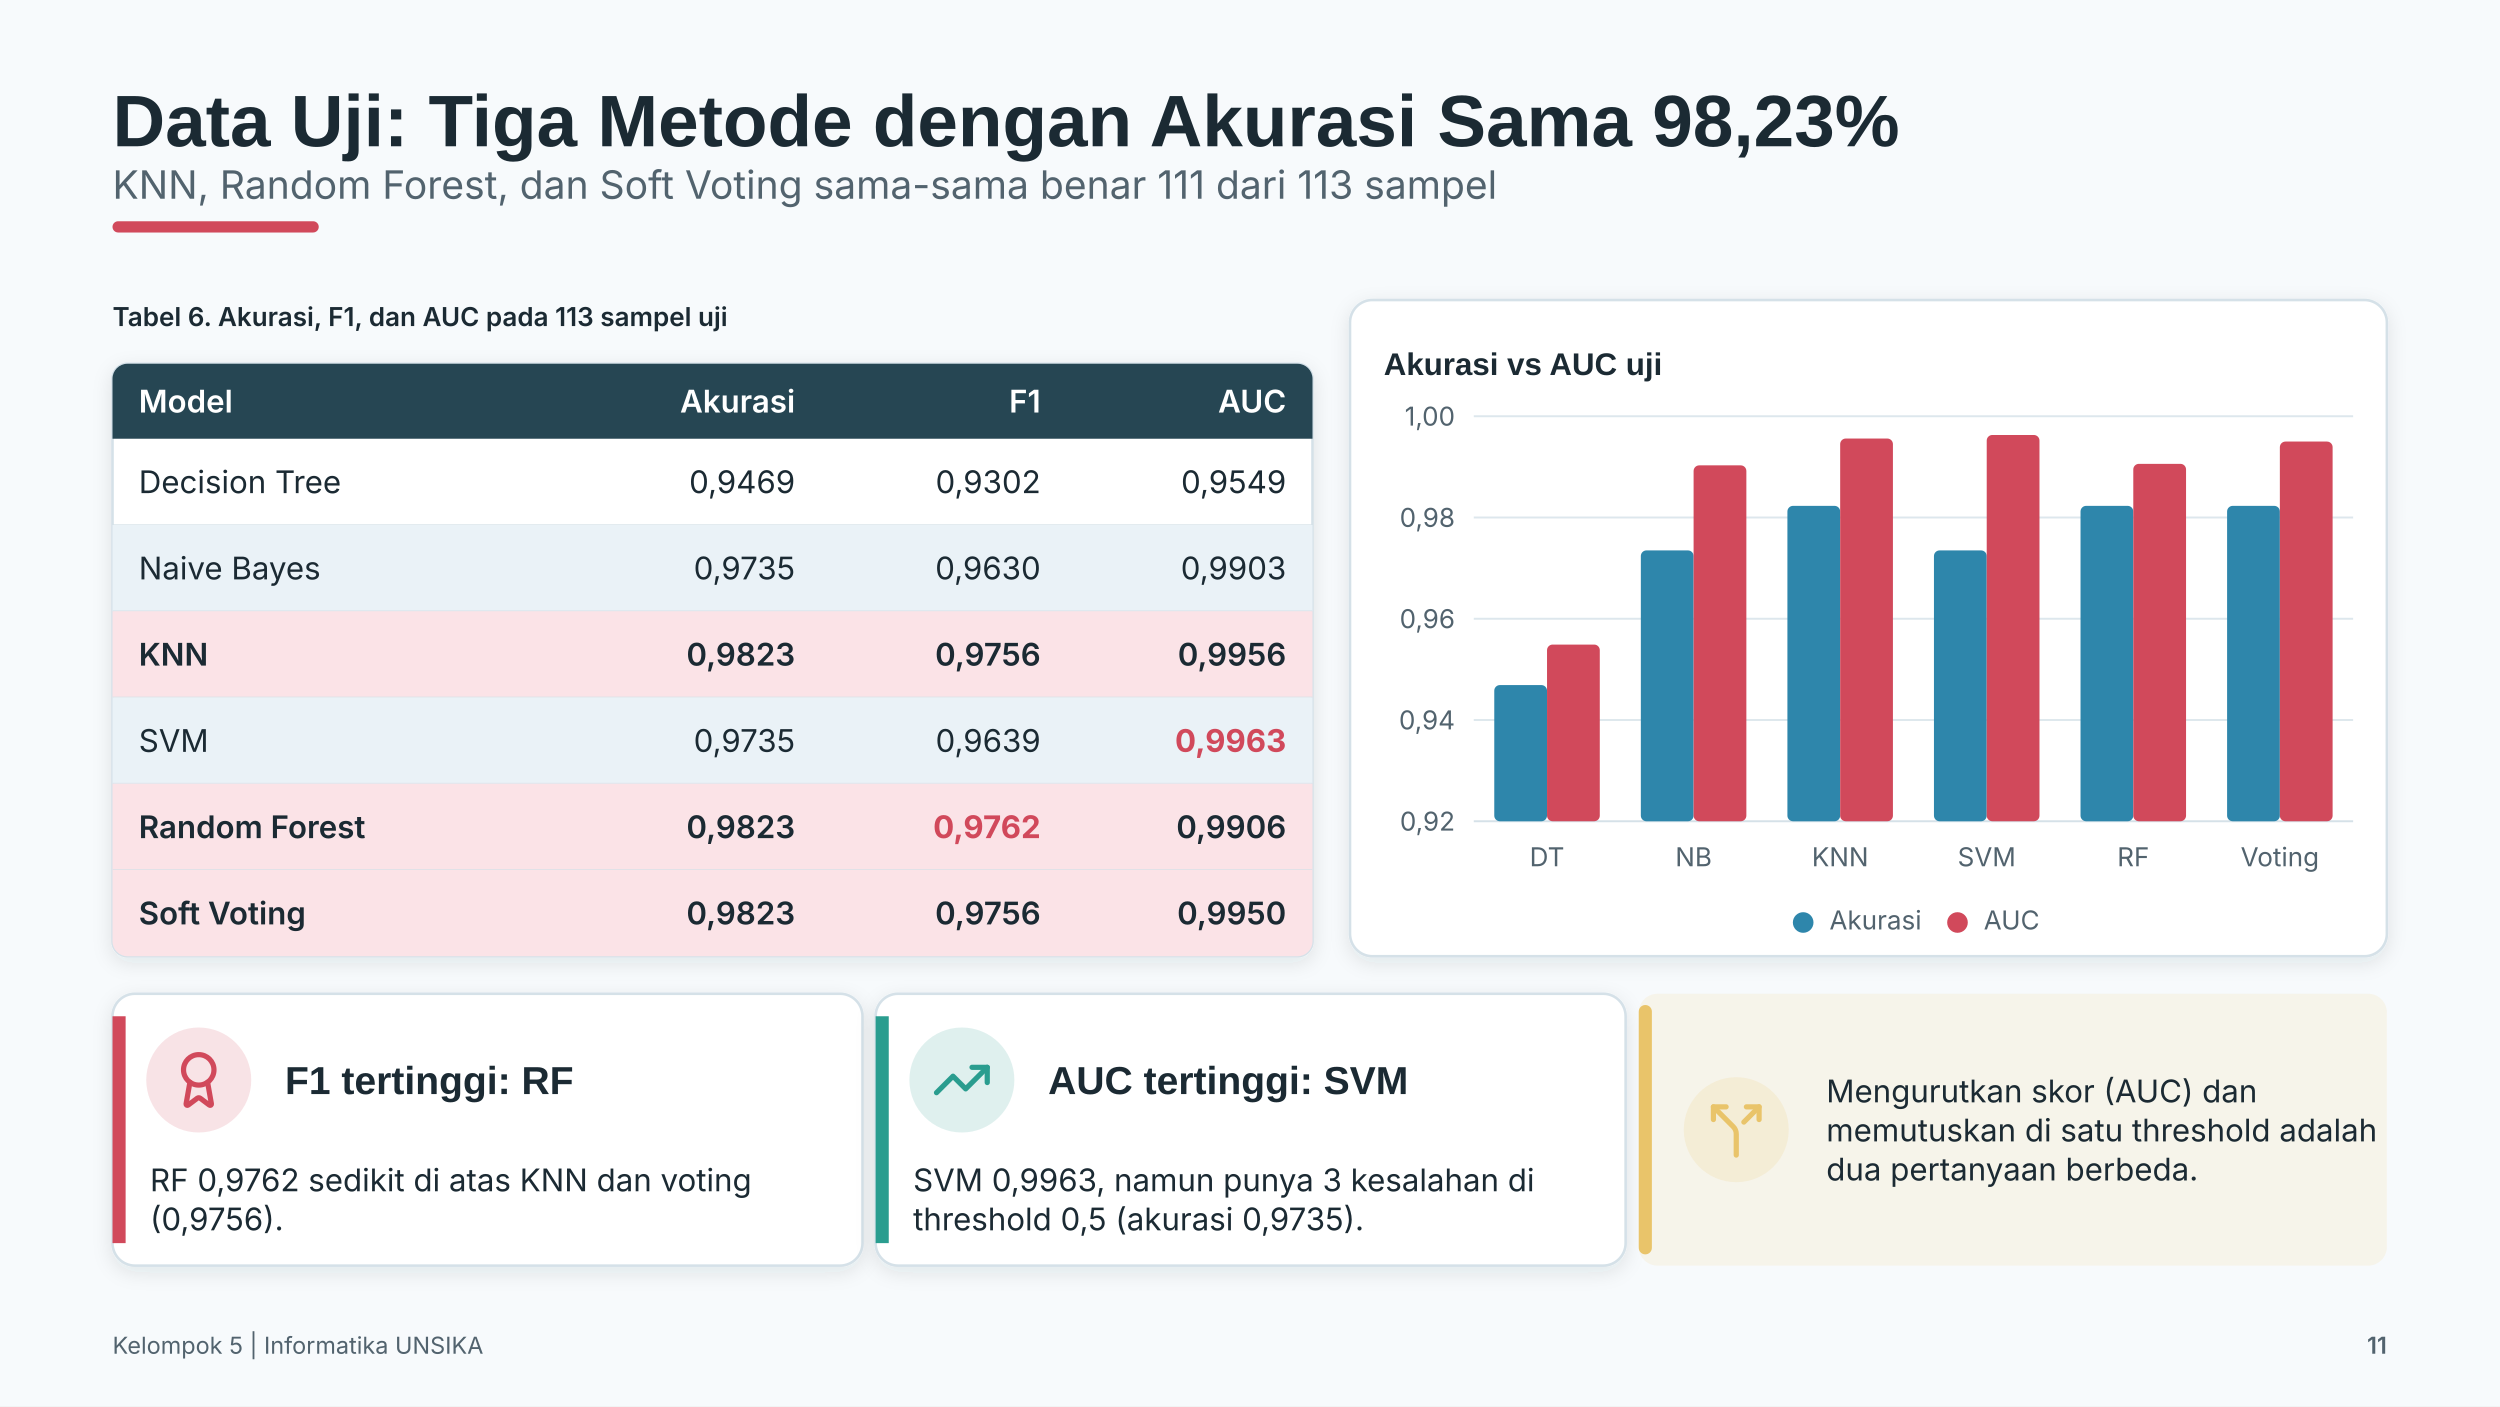
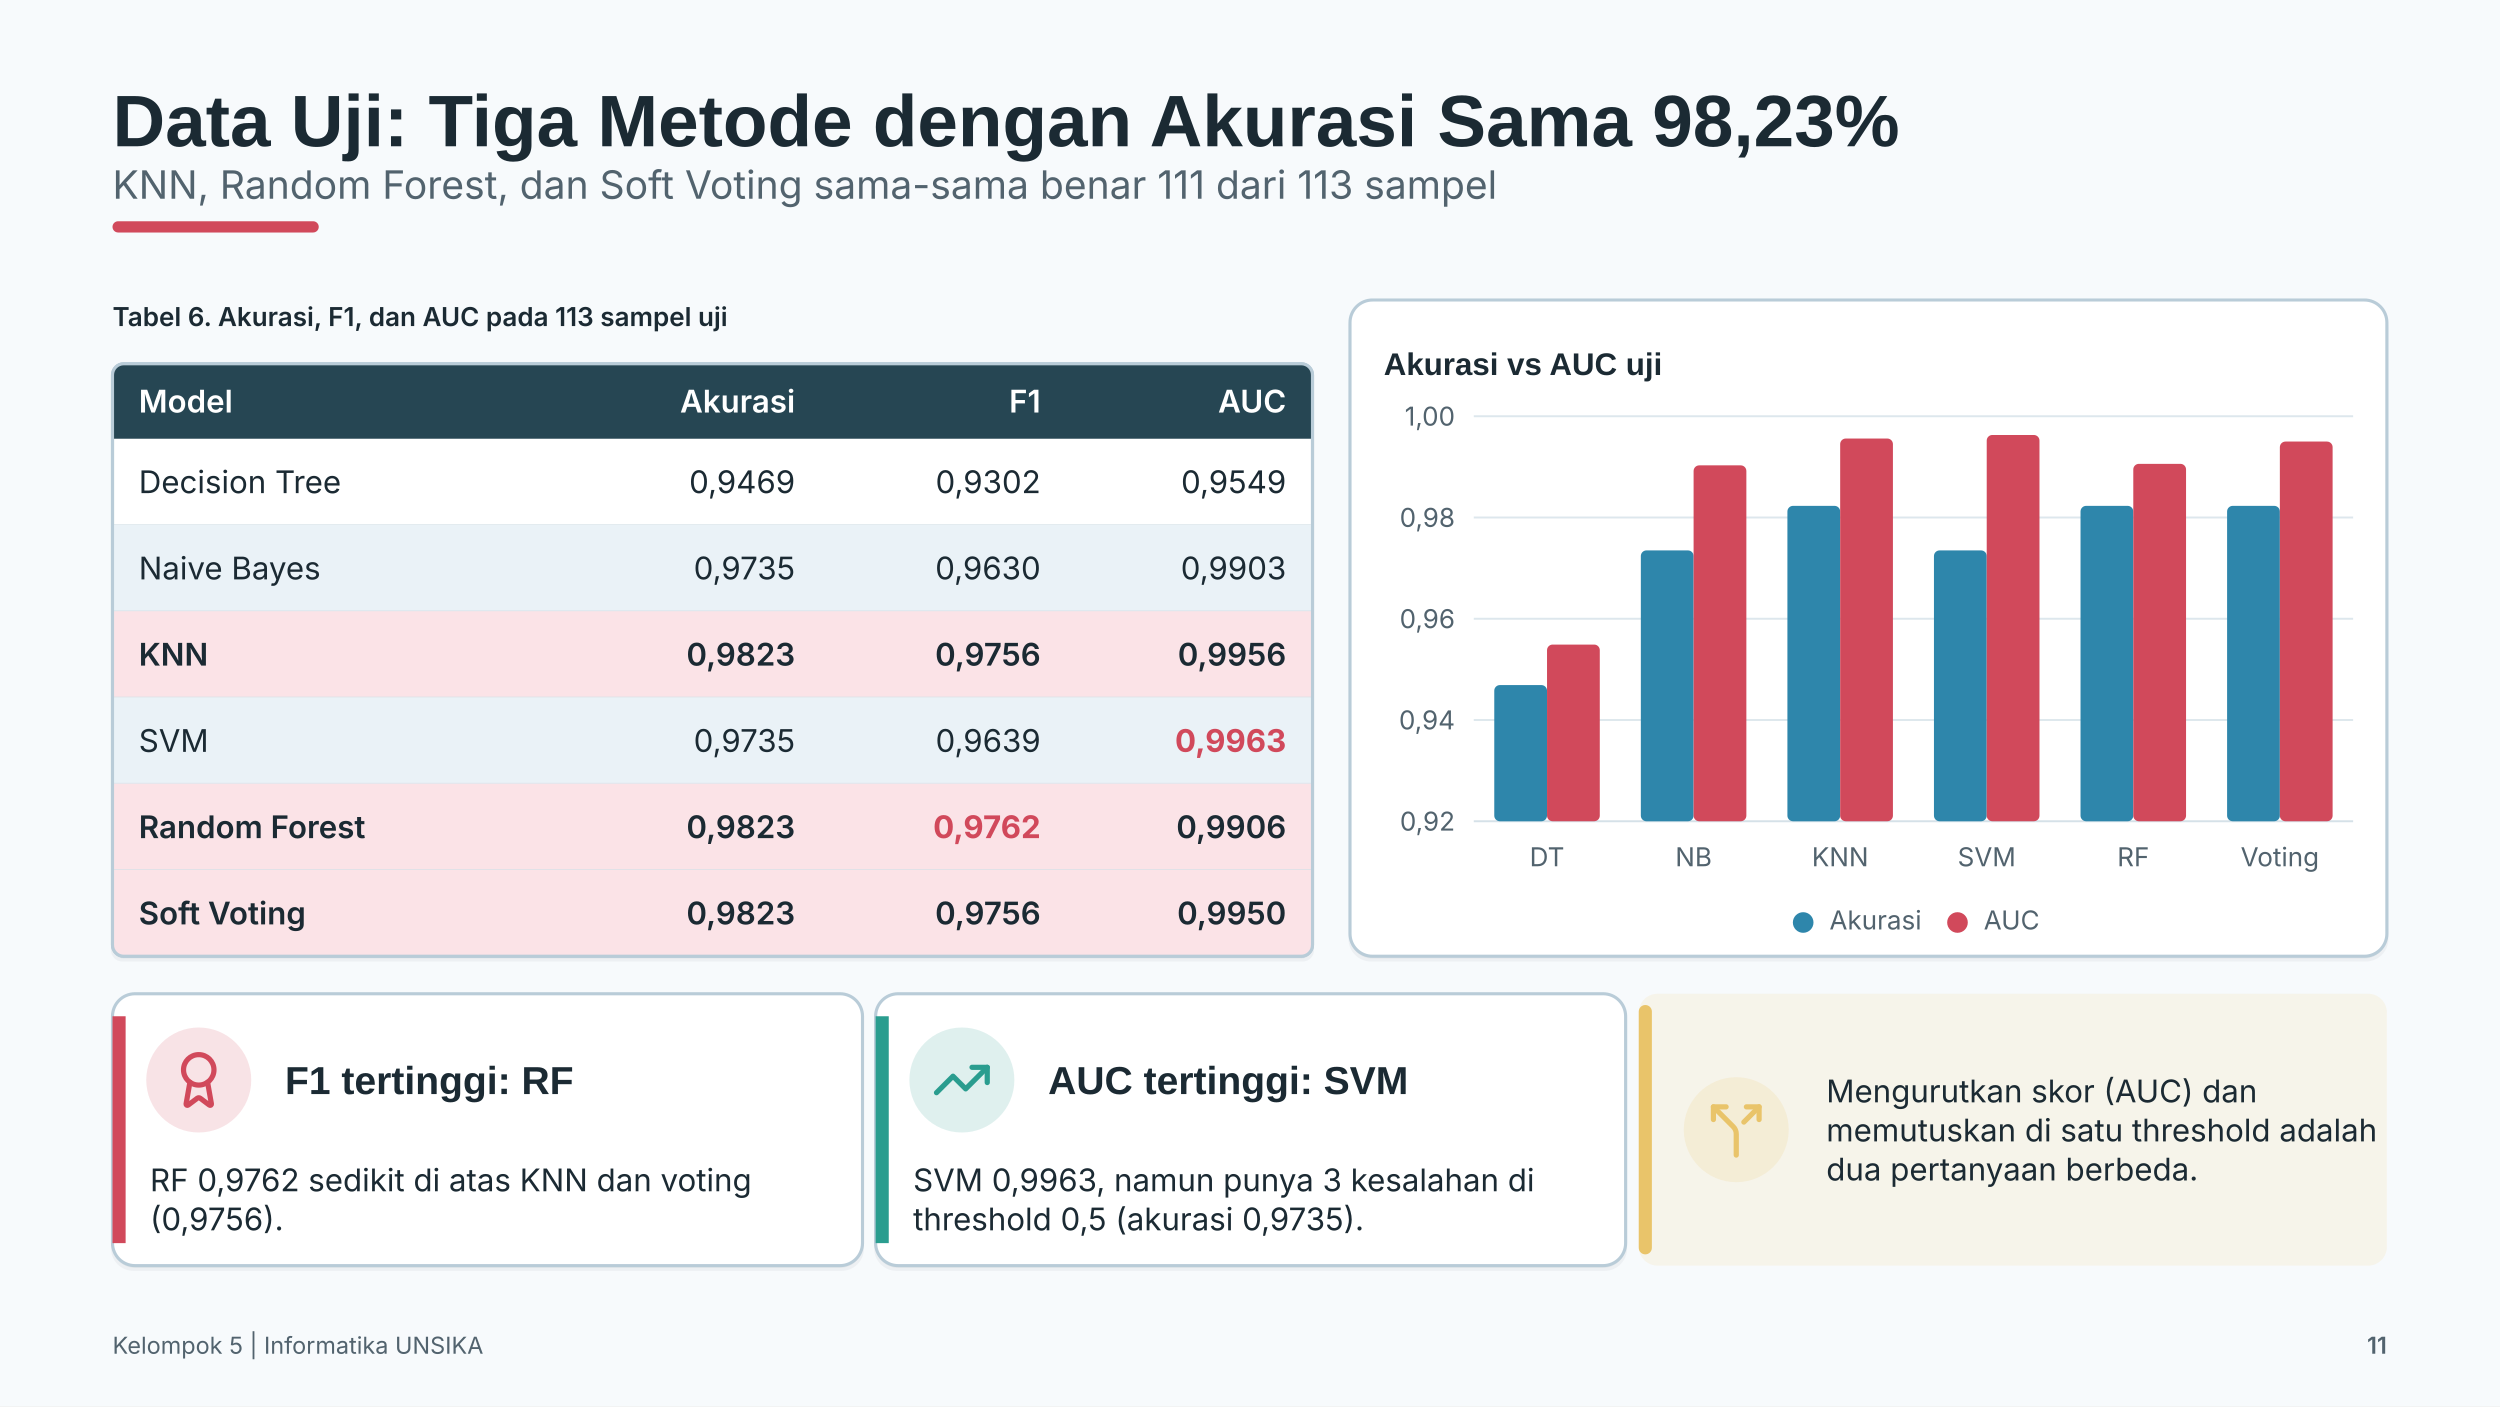
<svg xmlns="http://www.w3.org/2000/svg" width="1333.33" height="750.00" viewBox="0 0 1333.33 750.00">
-   <defs>
-     <filter id="soft" x="-20%" y="-20%" width="140%" height="140%">
-       <feDropShadow dx="0" dy="3" stdDeviation="5" flood-color="#1B2A33" flood-opacity="0.10" />
-     </filter>
-   </defs>
  <rect x="0.00" y="0.00" width="1333.33" height="750.00" fill="#F7FAFC" />
  <text x="60.00" y="78.00" font-family="'Poppins','Calibri',Arial,sans-serif" font-size="38.89" font-weight="700" fill="#1B2A33">Data Uji: Tiga Metode dengan Akurasi Sama 98,23%</text>
  <text x="60.00" y="106.00" font-family="'Inter','Calibri',Arial,sans-serif" font-size="20.83" font-weight="400" fill="#52636E">KNN, Random Forest, dan Soft Voting sama-sama benar 111 dari 113 sampel</text>
  <rect x="60.00" y="118.00" width="110.00" height="6.00" fill="#D1495B" rx="3.00" />
  <text x="60.00" y="173.89" font-family="'Inter','Calibri',Arial,sans-serif" font-size="13.89" font-weight="600" fill="#1B2A33">Tabel 6. Akurasi, F1, dan AUC pada 113 sampel uji</text>
  <clipPath id="tbl60_160">
-     <rect x="60.00" y="194.00" width="640.00" height="316.00" rx="8" />
+     <rect x="60.00" y="194.00" width="640.00" height="316.00" rx="6" />
  </clipPath>
-   <rect x="60.00" y="194.00" width="640.00" height="316.00" fill="#FFFFFF" rx="8.00" stroke="#D5E1E8" stroke-width="1.39" filter="url(#soft)" />
+   <rect x="59.20" y="196.80" width="641.60" height="316.00" fill="#1B2A33" fill-opacity="0.045" rx="6.00" />
+   <rect x="60.00" y="195.20" width="640.00" height="316.00" fill="#1B2A33" fill-opacity="0.05" rx="6.00" />
+   <rect x="60.00" y="194.00" width="640.00" height="316.00" fill="#FFFFFF" rx="6.00" stroke="#B9CCD8" stroke-width="1.67" />
  <g clip-path="url(#tbl60_160)">
    <rect x="60.00" y="194.00" width="640.00" height="40.00" fill="#264653" />
    <text x="74.00" y="220.00" font-family="'Inter','Calibri',Arial,sans-serif" font-size="16.67" font-weight="600" fill="#FFFFFF">Model</text>
    <text x="424.08" y="220.00" font-family="'Inter','Calibri',Arial,sans-serif" font-size="16.67" font-weight="600" fill="#FFFFFF" text-anchor="end">Akurasi</text>
    <text x="555.04" y="220.00" font-family="'Inter','Calibri',Arial,sans-serif" font-size="16.67" font-weight="600" fill="#FFFFFF" text-anchor="end">F1</text>
    <text x="686.00" y="220.00" font-family="'Inter','Calibri',Arial,sans-serif" font-size="16.67" font-weight="600" fill="#FFFFFF" text-anchor="end">AUC</text>
    <text x="74.00" y="263.00" font-family="'Inter','Calibri',Arial,sans-serif" font-size="16.67" font-weight="400" fill="#1B2A33">Decision Tree</text>
    <text x="424.08" y="263.00" font-family="'Inter','Calibri',Arial,sans-serif" font-size="16.67" font-weight="400" fill="#1B2A33" text-anchor="end">0,9469</text>
    <text x="555.04" y="263.00" font-family="'Inter','Calibri',Arial,sans-serif" font-size="16.67" font-weight="400" fill="#1B2A33" text-anchor="end">0,9302</text>
    <text x="686.00" y="263.00" font-family="'Inter','Calibri',Arial,sans-serif" font-size="16.67" font-weight="400" fill="#1B2A33" text-anchor="end">0,9549</text>
    <line x1="60.00" y1="280.00" x2="700.00" y2="280.00" stroke="#D5E1E8" stroke-width="1.04" opacity="0.7" />
    <rect x="60.00" y="280.00" width="640.00" height="46.00" fill="#EAF2F7" />
    <text x="74.00" y="309.00" font-family="'Inter','Calibri',Arial,sans-serif" font-size="16.67" font-weight="400" fill="#1B2A33">Naive Bayes</text>
    <text x="424.08" y="309.00" font-family="'Inter','Calibri',Arial,sans-serif" font-size="16.67" font-weight="400" fill="#1B2A33" text-anchor="end">0,9735</text>
    <text x="555.04" y="309.00" font-family="'Inter','Calibri',Arial,sans-serif" font-size="16.67" font-weight="400" fill="#1B2A33" text-anchor="end">0,9630</text>
    <text x="686.00" y="309.00" font-family="'Inter','Calibri',Arial,sans-serif" font-size="16.67" font-weight="400" fill="#1B2A33" text-anchor="end">0,9903</text>
    <line x1="60.00" y1="326.00" x2="700.00" y2="326.00" stroke="#D5E1E8" stroke-width="1.04" opacity="0.7" />
    <rect x="60.00" y="326.00" width="640.00" height="46.00" fill="#FBE3E7" />
    <text x="74.00" y="355.00" font-family="'Inter','Calibri',Arial,sans-serif" font-size="16.67" font-weight="600" fill="#1B2A33">KNN</text>
    <text x="424.08" y="355.00" font-family="'Inter','Calibri',Arial,sans-serif" font-size="16.67" font-weight="600" fill="#1B2A33" text-anchor="end">0,9823</text>
    <text x="555.04" y="355.00" font-family="'Inter','Calibri',Arial,sans-serif" font-size="16.67" font-weight="600" fill="#1B2A33" text-anchor="end">0,9756</text>
    <text x="686.00" y="355.00" font-family="'Inter','Calibri',Arial,sans-serif" font-size="16.67" font-weight="600" fill="#1B2A33" text-anchor="end">0,9956</text>
    <line x1="60.00" y1="372.00" x2="700.00" y2="372.00" stroke="#D5E1E8" stroke-width="1.04" opacity="0.7" />
    <rect x="60.00" y="372.00" width="640.00" height="46.00" fill="#EAF2F7" />
    <text x="74.00" y="401.00" font-family="'Inter','Calibri',Arial,sans-serif" font-size="16.67" font-weight="400" fill="#1B2A33">SVM</text>
    <text x="424.08" y="401.00" font-family="'Inter','Calibri',Arial,sans-serif" font-size="16.67" font-weight="400" fill="#1B2A33" text-anchor="end">0,9735</text>
    <text x="555.04" y="401.00" font-family="'Inter','Calibri',Arial,sans-serif" font-size="16.67" font-weight="400" fill="#1B2A33" text-anchor="end">0,9639</text>
    <text x="686.00" y="401.00" font-family="'Inter','Calibri',Arial,sans-serif" font-size="16.67" font-weight="700" fill="#D1495B" text-anchor="end">0,9963</text>
    <line x1="60.00" y1="418.00" x2="700.00" y2="418.00" stroke="#D5E1E8" stroke-width="1.04" opacity="0.7" />
    <rect x="60.00" y="418.00" width="640.00" height="46.00" fill="#FBE3E7" />
    <text x="74.00" y="447.00" font-family="'Inter','Calibri',Arial,sans-serif" font-size="16.67" font-weight="600" fill="#1B2A33">Random Forest</text>
    <text x="424.08" y="447.00" font-family="'Inter','Calibri',Arial,sans-serif" font-size="16.67" font-weight="600" fill="#1B2A33" text-anchor="end">0,9823</text>
    <text x="555.04" y="447.00" font-family="'Inter','Calibri',Arial,sans-serif" font-size="16.67" font-weight="700" fill="#D1495B" text-anchor="end">0,9762</text>
    <text x="686.00" y="447.00" font-family="'Inter','Calibri',Arial,sans-serif" font-size="16.67" font-weight="600" fill="#1B2A33" text-anchor="end">0,9906</text>
    <line x1="60.00" y1="464.00" x2="700.00" y2="464.00" stroke="#D5E1E8" stroke-width="1.04" opacity="0.7" />
    <rect x="60.00" y="464.00" width="640.00" height="46.00" fill="#FBE3E7" />
    <text x="74.00" y="493.00" font-family="'Inter','Calibri',Arial,sans-serif" font-size="16.67" font-weight="600" fill="#1B2A33">Soft Voting</text>
    <text x="424.08" y="493.00" font-family="'Inter','Calibri',Arial,sans-serif" font-size="16.67" font-weight="600" fill="#1B2A33" text-anchor="end">0,9823</text>
    <text x="555.04" y="493.00" font-family="'Inter','Calibri',Arial,sans-serif" font-size="16.67" font-weight="600" fill="#1B2A33" text-anchor="end">0,9756</text>
    <text x="686.00" y="493.00" font-family="'Inter','Calibri',Arial,sans-serif" font-size="16.67" font-weight="600" fill="#1B2A33" text-anchor="end">0,9950</text>
  </g>
-   <rect x="720.00" y="160.00" width="553.00" height="350.00" fill="#FFFFFF" rx="12.00" stroke="#D5E1E8" stroke-width="1.39" filter="url(#soft)" />
+   <rect x="60.00" y="194.00" width="640.00" height="316.00" fill="none" rx="6.00" stroke="#B9CCD8" stroke-width="1.67" />
+   <rect x="719.20" y="162.80" width="554.60" height="350.00" fill="#1B2A33" fill-opacity="0.045" rx="12.00" />
+   <rect x="720.00" y="161.20" width="553.00" height="350.00" fill="#1B2A33" fill-opacity="0.05" rx="12.00" />
+   <rect x="720.00" y="160.00" width="553.00" height="350.00" fill="#FFFFFF" rx="12.00" stroke="#B9CCD8" stroke-width="1.67" />
  <text x="738.00" y="200.00" font-family="'Poppins','Calibri',Arial,sans-serif" font-size="16.67" font-weight="600" fill="#1B2A33">Akurasi vs AUC uji</text>
  <line x1="786.00" y1="438.00" x2="1255.00" y2="438.00" stroke="#D5E1E8" stroke-width="1.04" opacity="1" />
  <text x="776.00" y="443.00" font-family="'Inter','Calibri',Arial,sans-serif" font-size="13.89" font-weight="400" fill="#52636E" text-anchor="end">0,92</text>
  <line x1="786.00" y1="384.00" x2="1255.00" y2="384.00" stroke="#D5E1E8" stroke-width="1.04" opacity="0.8" />
  <text x="776.00" y="389.00" font-family="'Inter','Calibri',Arial,sans-serif" font-size="13.89" font-weight="400" fill="#52636E" text-anchor="end">0,94</text>
  <line x1="786.00" y1="330.00" x2="1255.00" y2="330.00" stroke="#D5E1E8" stroke-width="1.04" opacity="0.8" />
  <text x="776.00" y="335.00" font-family="'Inter','Calibri',Arial,sans-serif" font-size="13.89" font-weight="400" fill="#52636E" text-anchor="end">0,96</text>
  <line x1="786.00" y1="276.00" x2="1255.00" y2="276.00" stroke="#D5E1E8" stroke-width="1.04" opacity="0.8" />
  <text x="776.00" y="281.00" font-family="'Inter','Calibri',Arial,sans-serif" font-size="13.89" font-weight="400" fill="#52636E" text-anchor="end">0,98</text>
  <line x1="786.00" y1="222.00" x2="1255.00" y2="222.00" stroke="#D5E1E8" stroke-width="1.04" opacity="0.8" />
  <text x="776.00" y="227.00" font-family="'Inter','Calibri',Arial,sans-serif" font-size="13.89" font-weight="400" fill="#52636E" text-anchor="end">1,00</text>
  <rect x="796.94" y="365.37" width="28.14" height="72.63" fill="#2E86AB" rx="3.00" />
  <rect x="825.08" y="343.77" width="28.14" height="94.23" fill="#D1495B" rx="3.00" />
  <text x="825.08" y="462.00" font-family="'Inter','Calibri',Arial,sans-serif" font-size="13.89" font-weight="400" fill="#52636E" text-anchor="middle">DT</text>
  <rect x="875.11" y="293.55" width="28.14" height="144.45" fill="#2E86AB" rx="3.00" />
  <rect x="903.25" y="248.19" width="28.14" height="189.81" fill="#D1495B" rx="3.00" />
  <text x="903.25" y="462.00" font-family="'Inter','Calibri',Arial,sans-serif" font-size="13.89" font-weight="400" fill="#52636E" text-anchor="middle">NB</text>
  <rect x="953.28" y="269.79" width="28.14" height="168.21" fill="#2E86AB" rx="3.00" />
  <rect x="981.42" y="233.88" width="28.14" height="204.12" fill="#D1495B" rx="3.00" />
  <text x="981.42" y="462.00" font-family="'Inter','Calibri',Arial,sans-serif" font-size="13.89" font-weight="400" fill="#52636E" text-anchor="middle">KNN</text>
  <rect x="1031.44" y="293.55" width="28.14" height="144.45" fill="#2E86AB" rx="3.00" />
  <rect x="1059.58" y="231.99" width="28.14" height="206.01" fill="#D1495B" rx="3.00" />
  <text x="1059.58" y="462.00" font-family="'Inter','Calibri',Arial,sans-serif" font-size="13.89" font-weight="400" fill="#52636E" text-anchor="middle">SVM</text>
  <rect x="1109.61" y="269.79" width="28.14" height="168.21" fill="#2E86AB" rx="3.00" />
  <rect x="1137.75" y="247.38" width="28.14" height="190.62" fill="#D1495B" rx="3.00" />
  <text x="1137.75" y="462.00" font-family="'Inter','Calibri',Arial,sans-serif" font-size="13.89" font-weight="400" fill="#52636E" text-anchor="middle">RF</text>
  <rect x="1187.78" y="269.79" width="28.14" height="168.21" fill="#2E86AB" rx="3.00" />
  <rect x="1215.92" y="235.50" width="28.14" height="202.50" fill="#D1495B" rx="3.00" />
  <text x="1215.92" y="462.00" font-family="'Inter','Calibri',Arial,sans-serif" font-size="13.89" font-weight="400" fill="#52636E" text-anchor="middle">Voting</text>
  <circle cx="961.69" cy="492.00" r="5.50" fill="#2E86AB" />
  <text x="975.69" y="495.70" font-family="'Inter','Calibri',Arial,sans-serif" font-size="13.89" font-weight="400" fill="#52636E">Akurasi</text>
  <circle cx="1043.99" cy="492.00" r="5.50" fill="#D1495B" />
  <text x="1057.99" y="495.70" font-family="'Inter','Calibri',Arial,sans-serif" font-size="13.89" font-weight="400" fill="#52636E">AUC</text>
-   <rect x="60.00" y="530.00" width="400.00" height="145.00" fill="#FFFFFF" rx="12.00" stroke="#D5E1E8" stroke-width="1.39" filter="url(#soft)" />
+   <rect x="59.20" y="532.80" width="401.60" height="145.00" fill="#1B2A33" fill-opacity="0.045" rx="12.00" />
+   <rect x="60.00" y="531.20" width="400.00" height="145.00" fill="#1B2A33" fill-opacity="0.05" rx="12.00" />
+   <rect x="60.00" y="530.00" width="400.00" height="145.00" fill="#FFFFFF" rx="12.00" stroke="#B9CCD8" stroke-width="1.67" />
  <rect x="60.00" y="542.00" width="7.00" height="121.00" fill="#D1495B" />
  <circle cx="106.00" cy="576.00" r="28.00" fill="#D1495B" fill-opacity="0.15" />
  <g transform="translate(89.76,559.76) scale(1.3533)" fill="none" stroke="#D1495B" stroke-width="2.053" stroke-linecap="round" stroke-linejoin="round">
    <path d="m15.477 12.89 1.515 8.526a.5.5 0 0 1-.81.47l-3.58-2.687a1 1 0 0 0-1.197 0l-3.586 2.686a.5.5 0 0 1-.81-.469l1.514-8.526" />
    <circle cx="12" cy="8" r="6" />
  </g>
  <text x="152.00" y="583.50" font-family="'Poppins','Calibri',Arial,sans-serif" font-size="20.83" font-weight="600" fill="#1B2A33">F1 tertinggi: RF</text>
  <text x="80.00" y="635.33" font-family="'Inter','Calibri',Arial,sans-serif" font-size="16.67" font-weight="400" fill="#1B2A33">RF 0,9762 sedikit di atas KNN dan voting</text>
  <text x="80.00" y="656.17" font-family="'Inter','Calibri',Arial,sans-serif" font-size="16.67" font-weight="400" fill="#1B2A33">(0,9756).</text>
-   <rect x="467.00" y="530.00" width="400.00" height="145.00" fill="#FFFFFF" rx="12.00" stroke="#D5E1E8" stroke-width="1.39" filter="url(#soft)" />
+   <rect x="466.20" y="532.80" width="401.60" height="145.00" fill="#1B2A33" fill-opacity="0.045" rx="12.00" />
+   <rect x="467.00" y="531.20" width="400.00" height="145.00" fill="#1B2A33" fill-opacity="0.05" rx="12.00" />
+   <rect x="467.00" y="530.00" width="400.00" height="145.00" fill="#FFFFFF" rx="12.00" stroke="#B9CCD8" stroke-width="1.67" />
  <rect x="467.00" y="542.00" width="7.00" height="121.00" fill="#2A9D8F" />
  <circle cx="513.00" cy="576.00" r="28.00" fill="#2A9D8F" fill-opacity="0.15" />
  <g transform="translate(496.76,559.76) scale(1.3533)" fill="none" stroke="#2A9D8F" stroke-width="2.053" stroke-linecap="round" stroke-linejoin="round">
    <polyline points="22 7 13.5 15.5 8.5 10.5 2 17" />
    <polyline points="16 7 22 7 22 13" />
  </g>
  <text x="559.00" y="583.50" font-family="'Poppins','Calibri',Arial,sans-serif" font-size="20.83" font-weight="600" fill="#1B2A33">AUC tertinggi: SVM</text>
  <text x="487.00" y="635.33" font-family="'Inter','Calibri',Arial,sans-serif" font-size="16.67" font-weight="400" fill="#1B2A33">SVM 0,9963, namun punya 3 kesalahan di</text>
  <text x="487.00" y="656.17" font-family="'Inter','Calibri',Arial,sans-serif" font-size="16.67" font-weight="400" fill="#1B2A33">threshold 0,5 (akurasi 0,9735).</text>
  <rect x="874.00" y="530.00" width="399.00" height="145.00" fill="#E9C46A" rx="10.00" fill-opacity="0.12" />
  <rect x="874.00" y="536.00" width="7.00" height="133.00" fill="#E9C46A" rx="3.50" />
  <circle cx="926.00" cy="602.50" r="28.00" fill="#E9C46A" fill-opacity="0.15" />
  <g transform="translate(909.76,586.26) scale(1.3533)" fill="none" stroke="#E9C46A" stroke-width="2.053" stroke-linecap="round" stroke-linejoin="round">
    <path d="M16 3h5v5" />
    <path d="M8 3H3v5" />
    <path d="M12 22v-8.3a4 4 0 0 0-1.172-2.872L3 3" />
    <path d="m15 9 6-6" />
  </g>
  <text x="974.00" y="587.92" font-family="'Inter','Calibri',Arial,sans-serif" font-size="16.67" font-weight="400" fill="#1B2A33">Mengurutkan skor (AUC) dan</text>
  <text x="974.00" y="608.75" font-family="'Inter','Calibri',Arial,sans-serif" font-size="16.67" font-weight="400" fill="#1B2A33">memutuskan di satu threshold adalah</text>
  <text x="974.00" y="629.58" font-family="'Inter','Calibri',Arial,sans-serif" font-size="16.67" font-weight="400" fill="#1B2A33">dua pertanyaan berbeda.</text>
  <text x="60.00" y="722.00" font-family="'Inter','Calibri',Arial,sans-serif" font-size="12.50" font-weight="400" fill="#52636E">Kelompok 5 | Informatika UNSIKA</text>
  <text x="1273.00" y="722.00" font-family="'Inter','Calibri',Arial,sans-serif" font-size="12.50" font-weight="600" fill="#52636E" text-anchor="end">11</text>
</svg>
